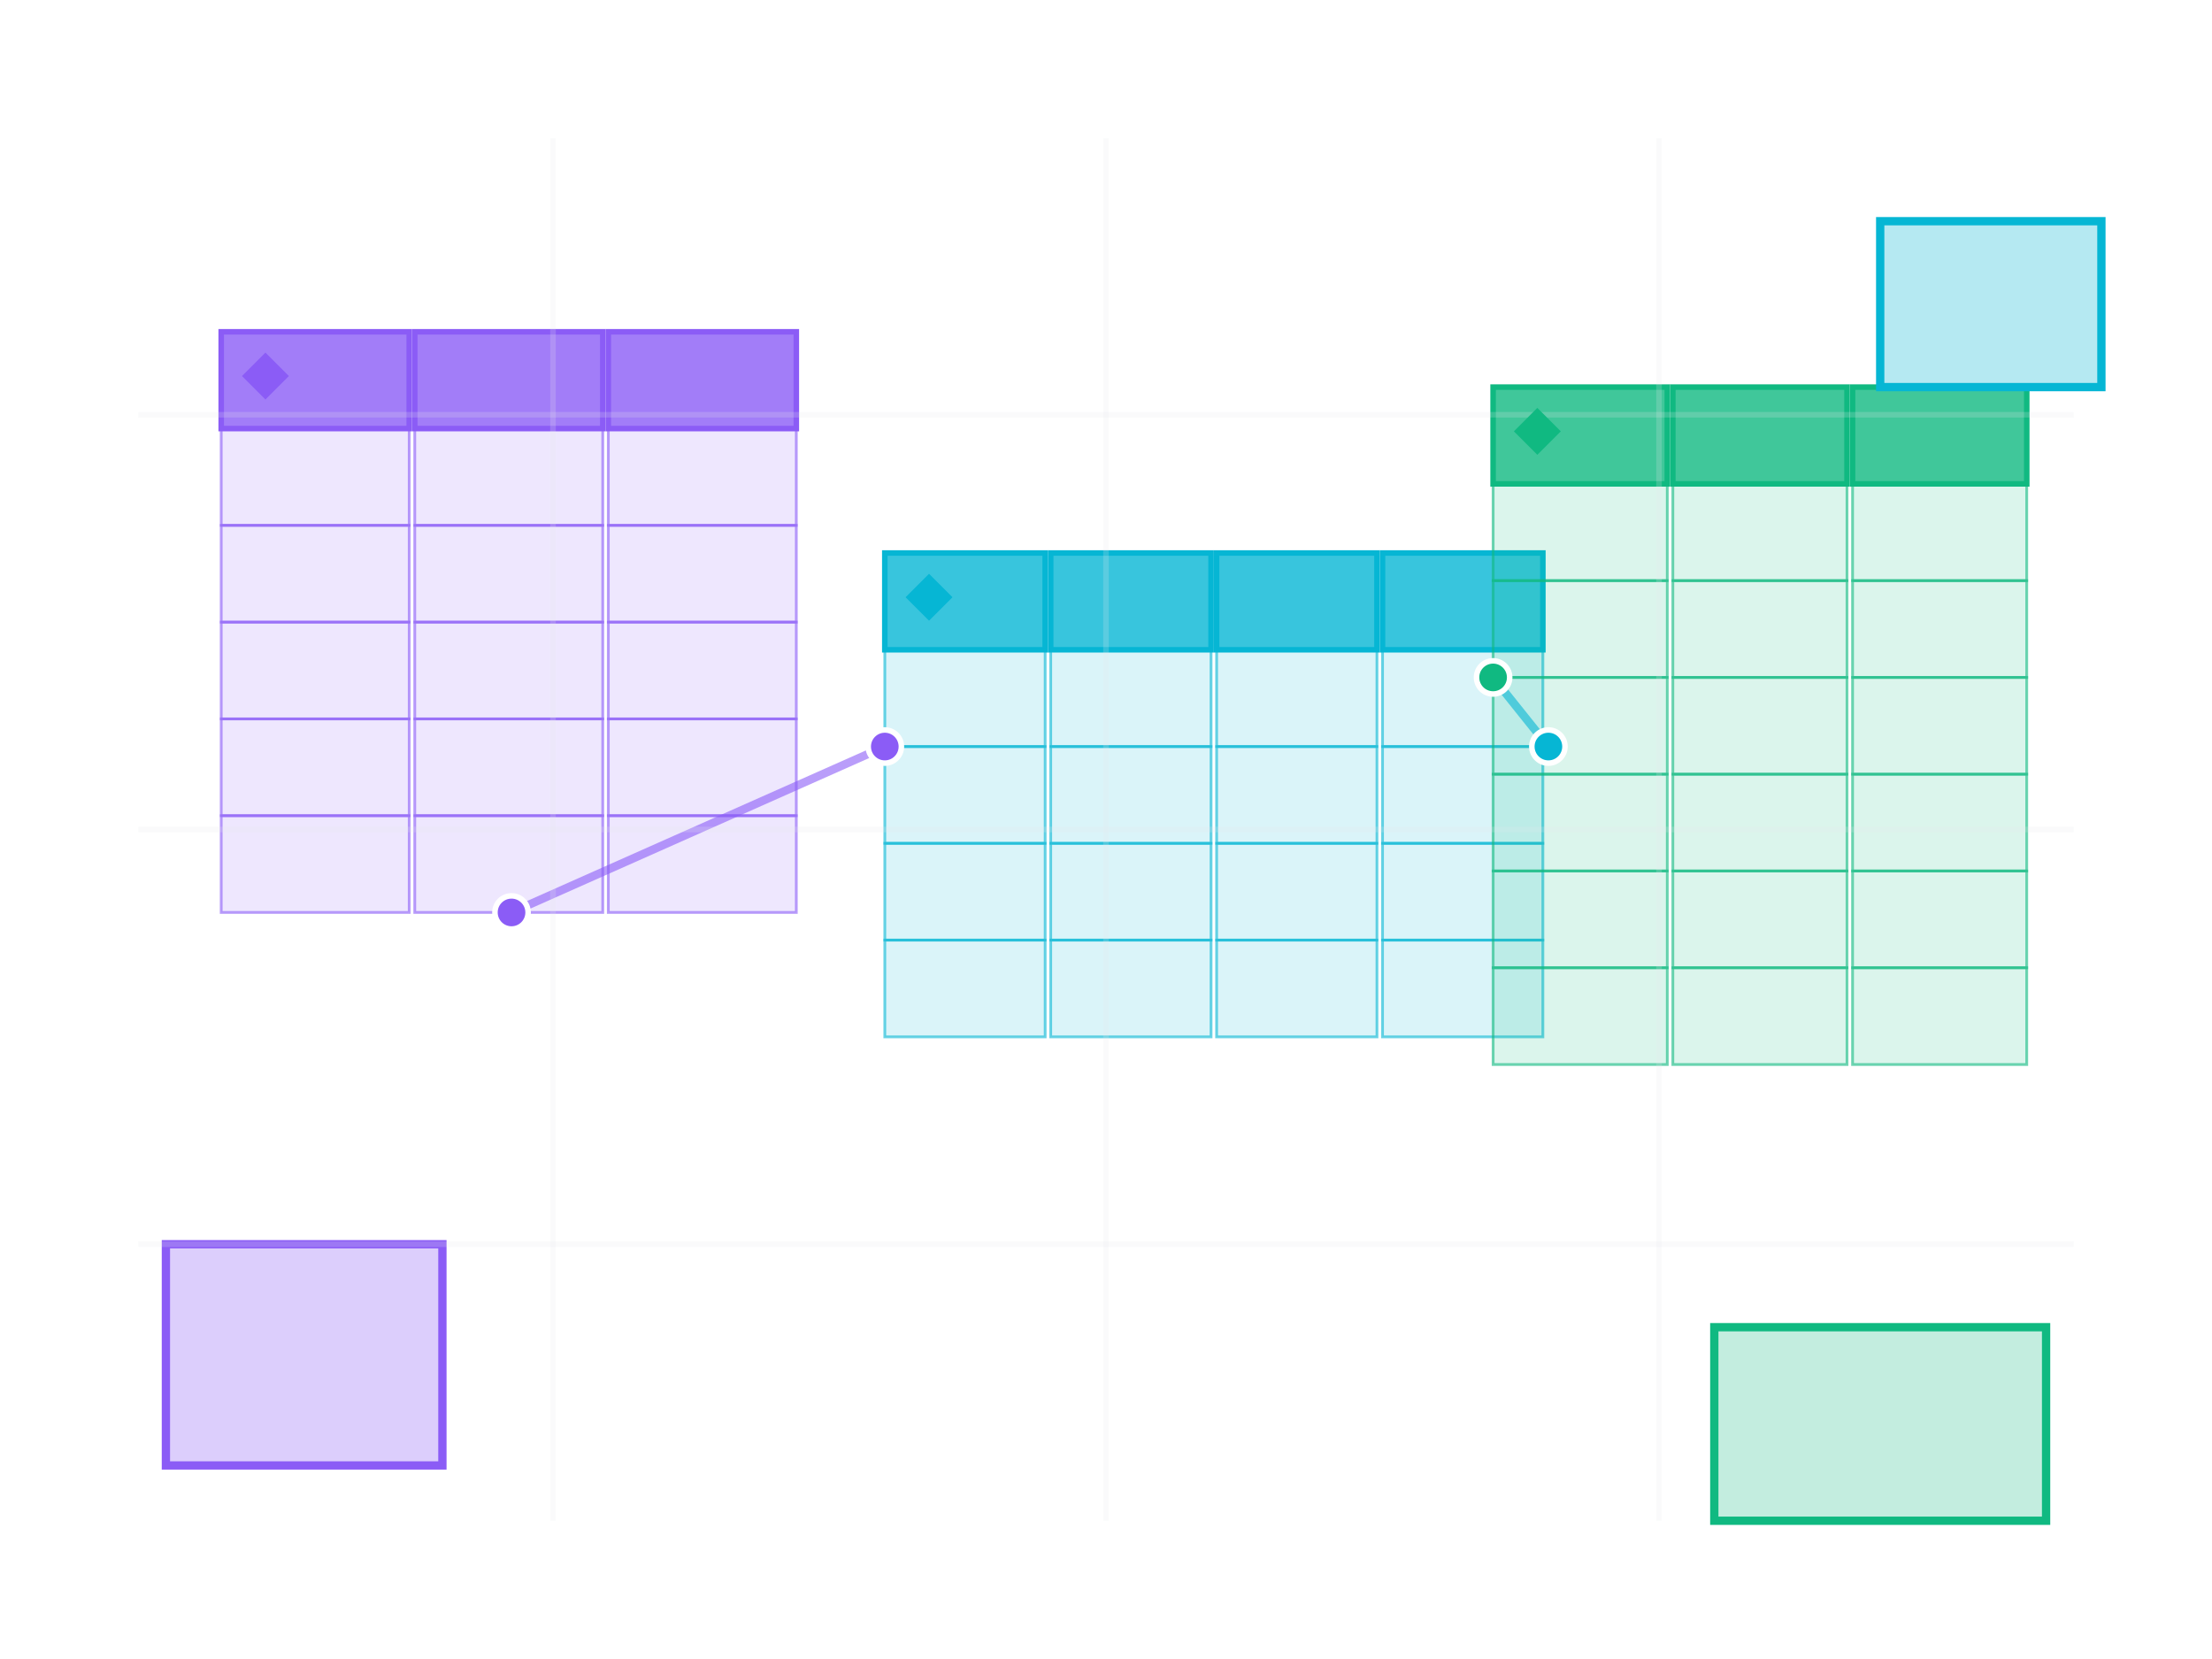
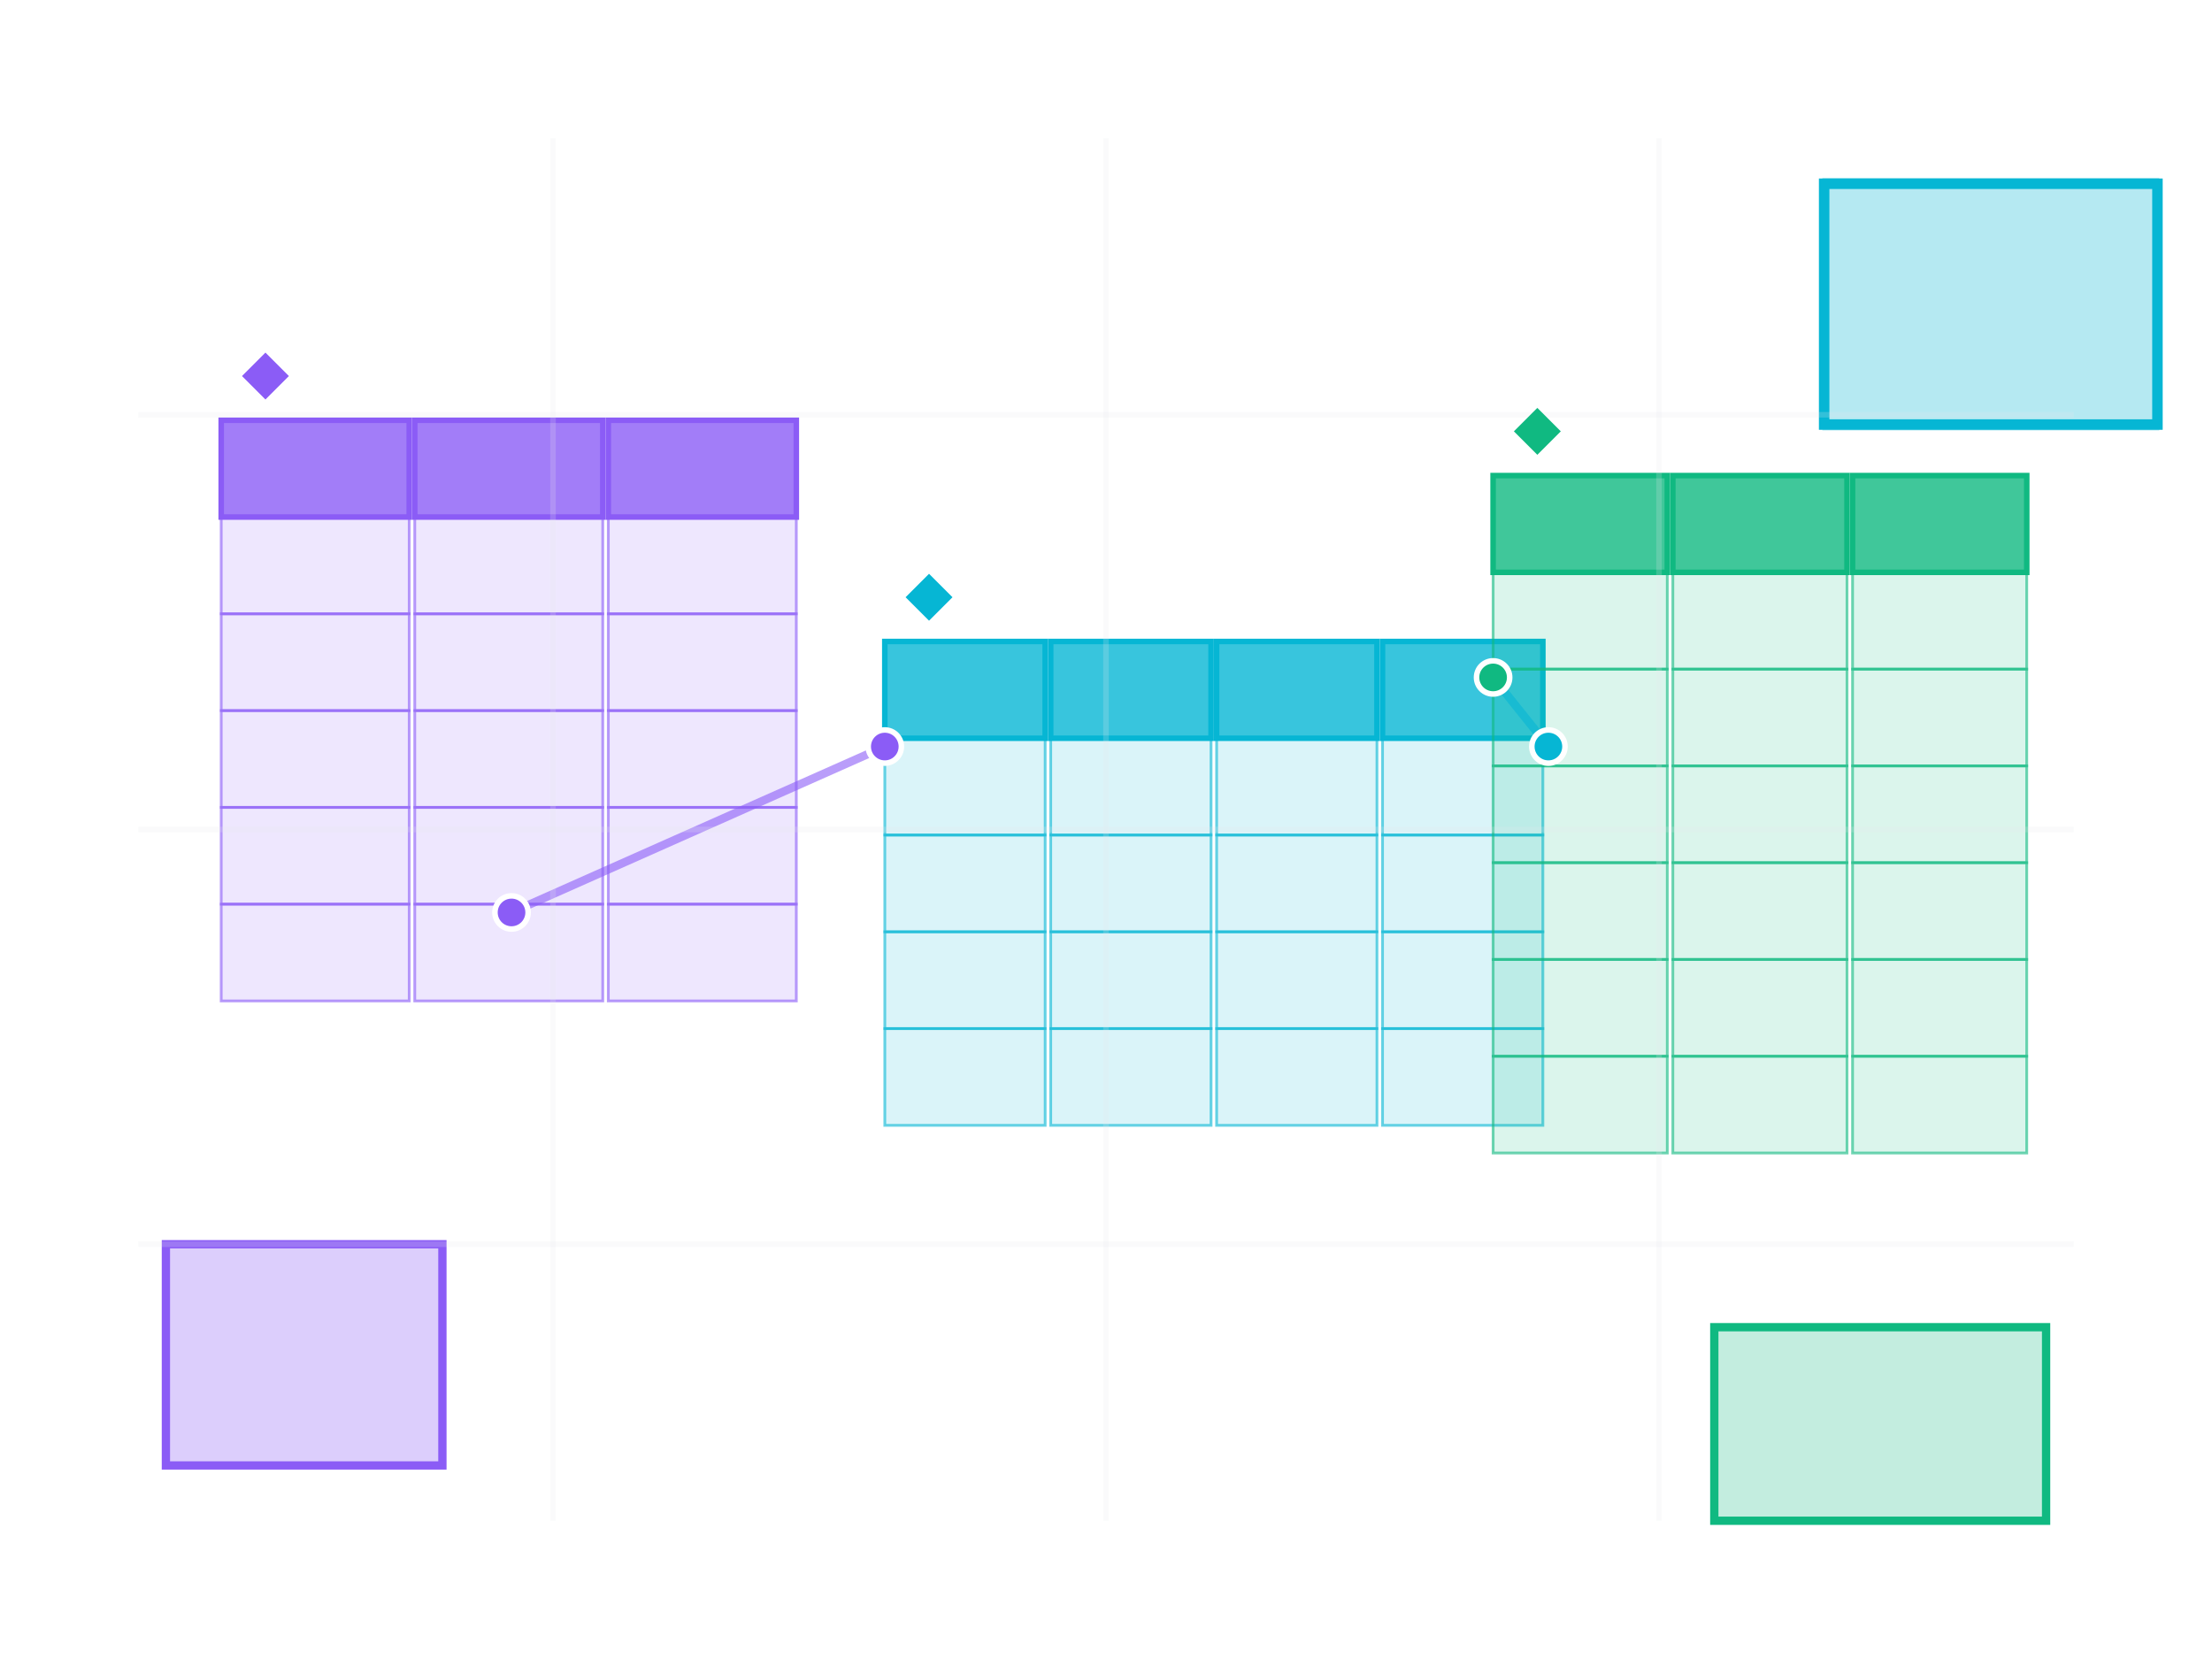
<svg xmlns="http://www.w3.org/2000/svg" viewBox="0 0 800 600" width="800" height="600" role="img" aria-label="Automatonic AI Geometric Illustration">
  <rect width="800" height="600" fill="#FFFFFF" />
-   <g id="table-blocks">
-     <rect x="80" y="120" width="68" height="35" fill="#8B5CF6" opacity="0.8" transform="rotate(0 114 137.5)" />
+   <g id="table-blocks" transform="translate(0,32)">
+     <rect x="80" y="120" width="68" height="35" fill="#8B5CF6" opacity="0.8" />
    <rect x="80" y="120" width="68" height="35" fill="none" stroke="#8B5CF6" stroke-width="2" />
-     <rect x="150" y="120" width="68" height="35" fill="#8B5CF6" opacity="0.8" transform="rotate(0 184 137.5)" />
+     <rect x="150" y="120" width="68" height="35" fill="#8B5CF6" opacity="0.8" />
    <rect x="150" y="120" width="68" height="35" fill="none" stroke="#8B5CF6" stroke-width="2" />
-     <rect x="220" y="120" width="68" height="35" fill="#8B5CF6" opacity="0.8" transform="rotate(0 254 137.5)" />
+     <rect x="220" y="120" width="68" height="35" fill="#8B5CF6" opacity="0.8" />
    <rect x="220" y="120" width="68" height="35" fill="none" stroke="#8B5CF6" stroke-width="2" />
-     <rect x="80" y="155" width="68" height="35" fill="#8B5CF6" opacity="0.15" transform="rotate(0 114 172.5)" />
+     <rect x="80" y="155" width="68" height="35" fill="#8B5CF6" opacity="0.15" />
    <rect x="80" y="155" width="68" height="35" fill="none" stroke="#8B5CF6" stroke-width="1" opacity="0.6" />
-     <rect x="150" y="155" width="68" height="35" fill="#8B5CF6" opacity="0.15" transform="rotate(0 184 172.5)" />
+     <rect x="150" y="155" width="68" height="35" fill="#8B5CF6" opacity="0.15" />
    <rect x="150" y="155" width="68" height="35" fill="none" stroke="#8B5CF6" stroke-width="1" opacity="0.6" />
-     <rect x="220" y="155" width="68" height="35" fill="#8B5CF6" opacity="0.15" transform="rotate(0 254 172.5)" />
+     <rect x="220" y="155" width="68" height="35" fill="#8B5CF6" opacity="0.15" />
    <rect x="220" y="155" width="68" height="35" fill="none" stroke="#8B5CF6" stroke-width="1" opacity="0.6" />
-     <rect x="80" y="190" width="68" height="35" fill="#8B5CF6" opacity="0.15" transform="rotate(0 114 207.5)" />
+     <rect x="80" y="190" width="68" height="35" fill="#8B5CF6" opacity="0.15" />
    <rect x="80" y="190" width="68" height="35" fill="none" stroke="#8B5CF6" stroke-width="1" opacity="0.6" />
-     <rect x="150" y="190" width="68" height="35" fill="#8B5CF6" opacity="0.15" transform="rotate(0 184 207.5)" />
+     <rect x="150" y="190" width="68" height="35" fill="#8B5CF6" opacity="0.15" />
    <rect x="150" y="190" width="68" height="35" fill="none" stroke="#8B5CF6" stroke-width="1" opacity="0.6" />
-     <rect x="220" y="190" width="68" height="35" fill="#8B5CF6" opacity="0.15" transform="rotate(0 254 207.5)" />
+     <rect x="220" y="190" width="68" height="35" fill="#8B5CF6" opacity="0.15" />
    <rect x="220" y="190" width="68" height="35" fill="none" stroke="#8B5CF6" stroke-width="1" opacity="0.6" />
-     <rect x="80" y="225" width="68" height="35" fill="#8B5CF6" opacity="0.15" transform="rotate(0 114 242.5)" />
+     <rect x="80" y="225" width="68" height="35" fill="#8B5CF6" opacity="0.15" />
    <rect x="80" y="225" width="68" height="35" fill="none" stroke="#8B5CF6" stroke-width="1" opacity="0.6" />
-     <rect x="150" y="225" width="68" height="35" fill="#8B5CF6" opacity="0.15" transform="rotate(0 184 242.5)" />
+     <rect x="150" y="225" width="68" height="35" fill="#8B5CF6" opacity="0.15" />
    <rect x="150" y="225" width="68" height="35" fill="none" stroke="#8B5CF6" stroke-width="1" opacity="0.6" />
-     <rect x="220" y="225" width="68" height="35" fill="#8B5CF6" opacity="0.15" transform="rotate(0 254 242.5)" />
+     <rect x="220" y="225" width="68" height="35" fill="#8B5CF6" opacity="0.15" />
    <rect x="220" y="225" width="68" height="35" fill="none" stroke="#8B5CF6" stroke-width="1" opacity="0.6" />
-     <rect x="80" y="260" width="68" height="35" fill="#8B5CF6" opacity="0.15" transform="rotate(0 114 277.5)" />
+     <rect x="80" y="260" width="68" height="35" fill="#8B5CF6" opacity="0.15" />
    <rect x="80" y="260" width="68" height="35" fill="none" stroke="#8B5CF6" stroke-width="1" opacity="0.6" />
-     <rect x="150" y="260" width="68" height="35" fill="#8B5CF6" opacity="0.15" transform="rotate(0 184 277.5)" />
+     <rect x="150" y="260" width="68" height="35" fill="#8B5CF6" opacity="0.15" />
    <rect x="150" y="260" width="68" height="35" fill="none" stroke="#8B5CF6" stroke-width="1" opacity="0.6" />
-     <rect x="220" y="260" width="68" height="35" fill="#8B5CF6" opacity="0.15" transform="rotate(0 254 277.5)" />
+     <rect x="220" y="260" width="68" height="35" fill="#8B5CF6" opacity="0.15" />
    <rect x="220" y="260" width="68" height="35" fill="none" stroke="#8B5CF6" stroke-width="1" opacity="0.6" />
-     <rect x="80" y="295" width="68" height="35" fill="#8B5CF6" opacity="0.15" transform="rotate(0 114 312.5)" />
+     <rect x="80" y="295" width="68" height="35" fill="#8B5CF6" opacity="0.15" />
    <rect x="80" y="295" width="68" height="35" fill="none" stroke="#8B5CF6" stroke-width="1" opacity="0.6" />
-     <rect x="150" y="295" width="68" height="35" fill="#8B5CF6" opacity="0.15" transform="rotate(0 184 312.5)" />
+     <rect x="150" y="295" width="68" height="35" fill="#8B5CF6" opacity="0.15" />
    <rect x="150" y="295" width="68" height="35" fill="none" stroke="#8B5CF6" stroke-width="1" opacity="0.6" />
-     <rect x="220" y="295" width="68" height="35" fill="#8B5CF6" opacity="0.15" transform="rotate(0 254 312.5)" />
+     <rect x="220" y="295" width="68" height="35" fill="#8B5CF6" opacity="0.15" />
    <rect x="220" y="295" width="68" height="35" fill="none" stroke="#8B5CF6" stroke-width="1" opacity="0.6" />
-     <rect x="320" y="200" width="58" height="35" fill="#06B6D4" opacity="0.8" transform="rotate(0 349 217.5)" />
+     <rect x="320" y="200" width="58" height="35" fill="#06B6D4" opacity="0.8" />
    <rect x="320" y="200" width="58" height="35" fill="none" stroke="#06B6D4" stroke-width="2" />
-     <rect x="380" y="200" width="58" height="35" fill="#06B6D4" opacity="0.8" transform="rotate(0 409 217.5)" />
+     <rect x="380" y="200" width="58" height="35" fill="#06B6D4" opacity="0.8" />
    <rect x="380" y="200" width="58" height="35" fill="none" stroke="#06B6D4" stroke-width="2" />
-     <rect x="440" y="200" width="58" height="35" fill="#06B6D4" opacity="0.8" transform="rotate(0 469 217.5)" />
+     <rect x="440" y="200" width="58" height="35" fill="#06B6D4" opacity="0.8" />
    <rect x="440" y="200" width="58" height="35" fill="none" stroke="#06B6D4" stroke-width="2" />
-     <rect x="500" y="200" width="58" height="35" fill="#06B6D4" opacity="0.8" transform="rotate(0 529 217.5)" />
+     <rect x="500" y="200" width="58" height="35" fill="#06B6D4" opacity="0.8" />
    <rect x="500" y="200" width="58" height="35" fill="none" stroke="#06B6D4" stroke-width="2" />
-     <rect x="320" y="235" width="58" height="35" fill="#06B6D4" opacity="0.15" transform="rotate(0 349 252.5)" />
+     <rect x="320" y="235" width="58" height="35" fill="#06B6D4" opacity="0.15" />
    <rect x="320" y="235" width="58" height="35" fill="none" stroke="#06B6D4" stroke-width="1" opacity="0.6" />
-     <rect x="380" y="235" width="58" height="35" fill="#06B6D4" opacity="0.15" transform="rotate(0 409 252.5)" />
+     <rect x="380" y="235" width="58" height="35" fill="#06B6D4" opacity="0.15" />
    <rect x="380" y="235" width="58" height="35" fill="none" stroke="#06B6D4" stroke-width="1" opacity="0.6" />
-     <rect x="440" y="235" width="58" height="35" fill="#06B6D4" opacity="0.15" transform="rotate(0 469 252.5)" />
+     <rect x="440" y="235" width="58" height="35" fill="#06B6D4" opacity="0.15" />
    <rect x="440" y="235" width="58" height="35" fill="none" stroke="#06B6D4" stroke-width="1" opacity="0.6" />
-     <rect x="500" y="235" width="58" height="35" fill="#06B6D4" opacity="0.15" transform="rotate(0 529 252.5)" />
+     <rect x="500" y="235" width="58" height="35" fill="#06B6D4" opacity="0.15" />
    <rect x="500" y="235" width="58" height="35" fill="none" stroke="#06B6D4" stroke-width="1" opacity="0.6" />
-     <rect x="320" y="270" width="58" height="35" fill="#06B6D4" opacity="0.15" transform="rotate(0 349 287.5)" />
+     <rect x="320" y="270" width="58" height="35" fill="#06B6D4" opacity="0.15" />
    <rect x="320" y="270" width="58" height="35" fill="none" stroke="#06B6D4" stroke-width="1" opacity="0.6" />
-     <rect x="380" y="270" width="58" height="35" fill="#06B6D4" opacity="0.15" transform="rotate(0 409 287.5)" />
+     <rect x="380" y="270" width="58" height="35" fill="#06B6D4" opacity="0.15" />
    <rect x="380" y="270" width="58" height="35" fill="none" stroke="#06B6D4" stroke-width="1" opacity="0.6" />
-     <rect x="440" y="270" width="58" height="35" fill="#06B6D4" opacity="0.15" transform="rotate(0 469 287.5)" />
+     <rect x="440" y="270" width="58" height="35" fill="#06B6D4" opacity="0.15" />
    <rect x="440" y="270" width="58" height="35" fill="none" stroke="#06B6D4" stroke-width="1" opacity="0.6" />
-     <rect x="500" y="270" width="58" height="35" fill="#06B6D4" opacity="0.15" transform="rotate(0 529 287.5)" />
+     <rect x="500" y="270" width="58" height="35" fill="#06B6D4" opacity="0.15" />
    <rect x="500" y="270" width="58" height="35" fill="none" stroke="#06B6D4" stroke-width="1" opacity="0.6" />
-     <rect x="320" y="305" width="58" height="35" fill="#06B6D4" opacity="0.15" transform="rotate(0 349 322.5)" />
+     <rect x="320" y="305" width="58" height="35" fill="#06B6D4" opacity="0.15" />
    <rect x="320" y="305" width="58" height="35" fill="none" stroke="#06B6D4" stroke-width="1" opacity="0.6" />
-     <rect x="380" y="305" width="58" height="35" fill="#06B6D4" opacity="0.15" transform="rotate(0 409 322.5)" />
+     <rect x="380" y="305" width="58" height="35" fill="#06B6D4" opacity="0.15" />
    <rect x="380" y="305" width="58" height="35" fill="none" stroke="#06B6D4" stroke-width="1" opacity="0.6" />
-     <rect x="440" y="305" width="58" height="35" fill="#06B6D4" opacity="0.15" transform="rotate(0 469 322.5)" />
+     <rect x="440" y="305" width="58" height="35" fill="#06B6D4" opacity="0.15" />
    <rect x="440" y="305" width="58" height="35" fill="none" stroke="#06B6D4" stroke-width="1" opacity="0.6" />
-     <rect x="500" y="305" width="58" height="35" fill="#06B6D4" opacity="0.15" transform="rotate(0 529 322.5)" />
+     <rect x="500" y="305" width="58" height="35" fill="#06B6D4" opacity="0.15" />
    <rect x="500" y="305" width="58" height="35" fill="none" stroke="#06B6D4" stroke-width="1" opacity="0.6" />
-     <rect x="320" y="340" width="58" height="35" fill="#06B6D4" opacity="0.15" transform="rotate(0 349 357.5)" />
+     <rect x="320" y="340" width="58" height="35" fill="#06B6D4" opacity="0.15" />
    <rect x="320" y="340" width="58" height="35" fill="none" stroke="#06B6D4" stroke-width="1" opacity="0.6" />
-     <rect x="380" y="340" width="58" height="35" fill="#06B6D4" opacity="0.15" transform="rotate(0 409 357.5)" />
+     <rect x="380" y="340" width="58" height="35" fill="#06B6D4" opacity="0.15" />
    <rect x="380" y="340" width="58" height="35" fill="none" stroke="#06B6D4" stroke-width="1" opacity="0.6" />
-     <rect x="440" y="340" width="58" height="35" fill="#06B6D4" opacity="0.15" transform="rotate(0 469 357.5)" />
+     <rect x="440" y="340" width="58" height="35" fill="#06B6D4" opacity="0.15" />
    <rect x="440" y="340" width="58" height="35" fill="none" stroke="#06B6D4" stroke-width="1" opacity="0.6" />
-     <rect x="500" y="340" width="58" height="35" fill="#06B6D4" opacity="0.15" transform="rotate(0 529 357.5)" />
+     <rect x="500" y="340" width="58" height="35" fill="#06B6D4" opacity="0.15" />
    <rect x="500" y="340" width="58" height="35" fill="none" stroke="#06B6D4" stroke-width="1" opacity="0.6" />
-     <rect x="540" y="140" width="63" height="35" fill="#10B981" opacity="0.8" transform="rotate(0 571.5 157.5)" />
+     <rect x="540" y="140" width="63" height="35" fill="#10B981" opacity="0.8" />
    <rect x="540" y="140" width="63" height="35" fill="none" stroke="#10B981" stroke-width="2" />
-     <rect x="605" y="140" width="63" height="35" fill="#10B981" opacity="0.8" transform="rotate(0 636.5 157.5)" />
+     <rect x="605" y="140" width="63" height="35" fill="#10B981" opacity="0.8" />
    <rect x="605" y="140" width="63" height="35" fill="none" stroke="#10B981" stroke-width="2" />
-     <rect x="670" y="140" width="63" height="35" fill="#10B981" opacity="0.8" transform="rotate(0 701.5 157.5)" />
+     <rect x="670" y="140" width="63" height="35" fill="#10B981" opacity="0.8" />
    <rect x="670" y="140" width="63" height="35" fill="none" stroke="#10B981" stroke-width="2" />
-     <rect x="540" y="175" width="63" height="35" fill="#10B981" opacity="0.15" transform="rotate(0 571.5 192.5)" />
+     <rect x="540" y="175" width="63" height="35" fill="#10B981" opacity="0.15" />
    <rect x="540" y="175" width="63" height="35" fill="none" stroke="#10B981" stroke-width="1" opacity="0.6" />
-     <rect x="605" y="175" width="63" height="35" fill="#10B981" opacity="0.15" transform="rotate(0 636.5 192.5)" />
+     <rect x="605" y="175" width="63" height="35" fill="#10B981" opacity="0.15" />
    <rect x="605" y="175" width="63" height="35" fill="none" stroke="#10B981" stroke-width="1" opacity="0.6" />
-     <rect x="670" y="175" width="63" height="35" fill="#10B981" opacity="0.15" transform="rotate(0 701.5 192.5)" />
+     <rect x="670" y="175" width="63" height="35" fill="#10B981" opacity="0.15" />
    <rect x="670" y="175" width="63" height="35" fill="none" stroke="#10B981" stroke-width="1" opacity="0.6" />
-     <rect x="540" y="210" width="63" height="35" fill="#10B981" opacity="0.15" transform="rotate(0 571.5 227.5)" />
+     <rect x="540" y="210" width="63" height="35" fill="#10B981" opacity="0.15" />
    <rect x="540" y="210" width="63" height="35" fill="none" stroke="#10B981" stroke-width="1" opacity="0.6" />
-     <rect x="605" y="210" width="63" height="35" fill="#10B981" opacity="0.15" transform="rotate(0 636.5 227.5)" />
+     <rect x="605" y="210" width="63" height="35" fill="#10B981" opacity="0.15" />
    <rect x="605" y="210" width="63" height="35" fill="none" stroke="#10B981" stroke-width="1" opacity="0.6" />
-     <rect x="670" y="210" width="63" height="35" fill="#10B981" opacity="0.15" transform="rotate(0 701.5 227.5)" />
+     <rect x="670" y="210" width="63" height="35" fill="#10B981" opacity="0.15" />
    <rect x="670" y="210" width="63" height="35" fill="none" stroke="#10B981" stroke-width="1" opacity="0.6" />
-     <rect x="540" y="245" width="63" height="35" fill="#10B981" opacity="0.15" transform="rotate(0 571.5 262.5)" />
+     <rect x="540" y="245" width="63" height="35" fill="#10B981" opacity="0.15" />
    <rect x="540" y="245" width="63" height="35" fill="none" stroke="#10B981" stroke-width="1" opacity="0.6" />
-     <rect x="605" y="245" width="63" height="35" fill="#10B981" opacity="0.15" transform="rotate(0 636.5 262.5)" />
+     <rect x="605" y="245" width="63" height="35" fill="#10B981" opacity="0.15" />
    <rect x="605" y="245" width="63" height="35" fill="none" stroke="#10B981" stroke-width="1" opacity="0.6" />
-     <rect x="670" y="245" width="63" height="35" fill="#10B981" opacity="0.15" transform="rotate(0 701.5 262.5)" />
+     <rect x="670" y="245" width="63" height="35" fill="#10B981" opacity="0.15" />
    <rect x="670" y="245" width="63" height="35" fill="none" stroke="#10B981" stroke-width="1" opacity="0.6" />
-     <rect x="540" y="280" width="63" height="35" fill="#10B981" opacity="0.15" transform="rotate(0 571.5 297.5)" />
+     <rect x="540" y="280" width="63" height="35" fill="#10B981" opacity="0.15" />
    <rect x="540" y="280" width="63" height="35" fill="none" stroke="#10B981" stroke-width="1" opacity="0.6" />
-     <rect x="605" y="280" width="63" height="35" fill="#10B981" opacity="0.15" transform="rotate(0 636.5 297.5)" />
+     <rect x="605" y="280" width="63" height="35" fill="#10B981" opacity="0.15" />
    <rect x="605" y="280" width="63" height="35" fill="none" stroke="#10B981" stroke-width="1" opacity="0.6" />
-     <rect x="670" y="280" width="63" height="35" fill="#10B981" opacity="0.15" transform="rotate(0 701.5 297.5)" />
+     <rect x="670" y="280" width="63" height="35" fill="#10B981" opacity="0.15" />
    <rect x="670" y="280" width="63" height="35" fill="none" stroke="#10B981" stroke-width="1" opacity="0.6" />
-     <rect x="540" y="315" width="63" height="35" fill="#10B981" opacity="0.15" transform="rotate(0 571.5 332.5)" />
+     <rect x="540" y="315" width="63" height="35" fill="#10B981" opacity="0.15" />
    <rect x="540" y="315" width="63" height="35" fill="none" stroke="#10B981" stroke-width="1" opacity="0.6" />
-     <rect x="605" y="315" width="63" height="35" fill="#10B981" opacity="0.15" transform="rotate(0 636.5 332.5)" />
+     <rect x="605" y="315" width="63" height="35" fill="#10B981" opacity="0.15" />
    <rect x="605" y="315" width="63" height="35" fill="none" stroke="#10B981" stroke-width="1" opacity="0.6" />
-     <rect x="670" y="315" width="63" height="35" fill="#10B981" opacity="0.15" transform="rotate(0 701.5 332.5)" />
+     <rect x="670" y="315" width="63" height="35" fill="#10B981" opacity="0.15" />
    <rect x="670" y="315" width="63" height="35" fill="none" stroke="#10B981" stroke-width="1" opacity="0.6" />
-     <rect x="540" y="350" width="63" height="35" fill="#10B981" opacity="0.15" transform="rotate(0 571.5 367.5)" />
+     <rect x="540" y="350" width="63" height="35" fill="#10B981" opacity="0.15" />
    <rect x="540" y="350" width="63" height="35" fill="none" stroke="#10B981" stroke-width="1" opacity="0.6" />
-     <rect x="605" y="350" width="63" height="35" fill="#10B981" opacity="0.15" transform="rotate(0 636.5 367.5)" />
+     <rect x="605" y="350" width="63" height="35" fill="#10B981" opacity="0.15" />
    <rect x="605" y="350" width="63" height="35" fill="none" stroke="#10B981" stroke-width="1" opacity="0.6" />
-     <rect x="670" y="350" width="63" height="35" fill="#10B981" opacity="0.15" transform="rotate(0 701.5 367.5)" />
+     <rect x="670" y="350" width="63" height="35" fill="#10B981" opacity="0.15" />
    <rect x="670" y="350" width="63" height="35" fill="none" stroke="#10B981" stroke-width="1" opacity="0.6" />
  </g>
  <g id="relationship-lines">
    <line x1="185" y1="330" x2="320" y2="270" stroke="#8B5CF6" stroke-width="3" opacity="0.6" stroke-linecap="round" />
    <line x1="560" y1="270" x2="540" y2="245" stroke="#06B6D4" stroke-width="3" opacity="0.6" stroke-linecap="round" />
    <circle cx="185" cy="330" r="6" fill="#8B5CF6" opacity="1" stroke="#FFFFFF" stroke-width="2" />
    <circle cx="320" cy="270" r="6" fill="#8B5CF6" opacity="1" stroke="#FFFFFF" stroke-width="2" />
    <circle cx="560" cy="270" r="6" fill="#06B6D4" opacity="1" stroke="#FFFFFF" stroke-width="2" />
    <circle cx="540" cy="245" r="6" fill="#10B981" opacity="1" stroke="#FFFFFF" stroke-width="2" />
  </g>
  <g id="mondrian-accents">
    <rect x="60" y="450" width="100" height="80" fill="#8B5CF6" opacity="0.3" transform="rotate(0 110 490)" />
    <rect x="60" y="450" width="100" height="80" fill="none" stroke="#8B5CF6" stroke-width="3" />
-     <rect x="680" y="80" width="80" height="60" fill="#06B6D4" opacity="0.3" transform="rotate(0 720 110)" />
-     <rect x="680" y="80" width="80" height="60" fill="none" stroke="#06B6D4" stroke-width="3" />
+     <rect x="659.078" y="64.309" width="121.843" height="91.382" fill="#06B6D4" opacity="0.3" />
+     <rect x="659.729" y="66.454" width="120.541" height="87.091" fill="none" stroke="#06B6D4" stroke-width="3.793" />
    <rect x="620" y="480" width="120" height="70" fill="#10B981" opacity="0.25" transform="rotate(0 680 515)" />
    <rect x="620" y="480" width="120" height="70" fill="none" stroke="#10B981" stroke-width="3" />
  </g>
  <g id="mondrian-grid">
    <line x1="200" y1="50" x2="200" y2="550" stroke="#E5E7EB" stroke-width="2" opacity="0.2" />
    <line x1="400" y1="50" x2="400" y2="550" stroke="#E5E7EB" stroke-width="2" opacity="0.2" />
    <line x1="600" y1="50" x2="600" y2="550" stroke="#E5E7EB" stroke-width="2" opacity="0.2" />
    <line x1="50" y1="150" x2="750" y2="150" stroke="#E5E7EB" stroke-width="2" opacity="0.2" />
    <line x1="50" y1="300" x2="750" y2="300" stroke="#E5E7EB" stroke-width="2" opacity="0.2" />
    <line x1="50" y1="450" x2="750" y2="450" stroke="#E5E7EB" stroke-width="2" opacity="0.2" />
  </g>
  <g id="key-indicators">
    <rect x="90" y="130" width="12" height="12" fill="#8B5CF6" opacity="1" transform="rotate(45 96 136)" />
    <rect x="330" y="210" width="12" height="12" fill="#06B6D4" opacity="1" transform="rotate(45 336 216)" />
    <rect x="550" y="150" width="12" height="12" fill="#10B981" opacity="1" transform="rotate(45 556 156)" />
  </g>
</svg>
